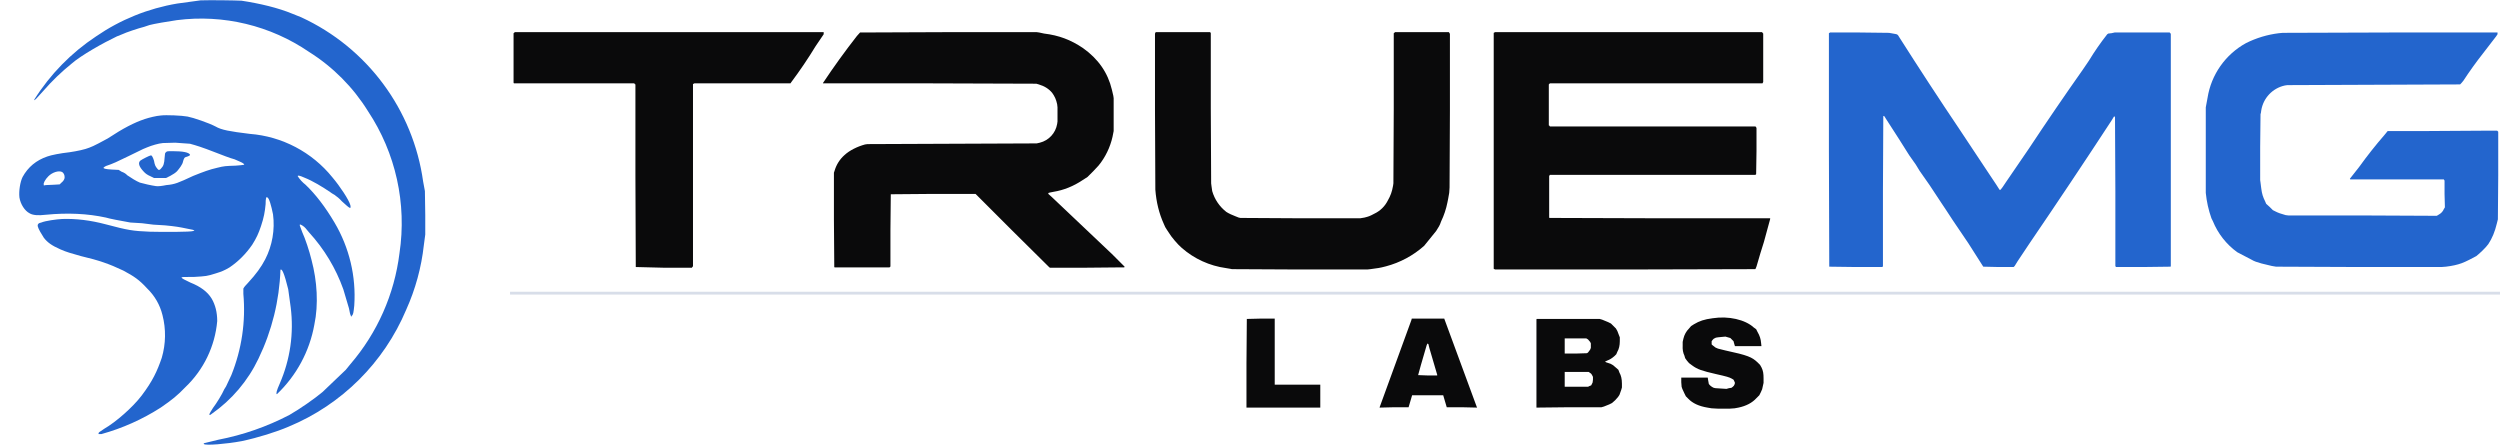
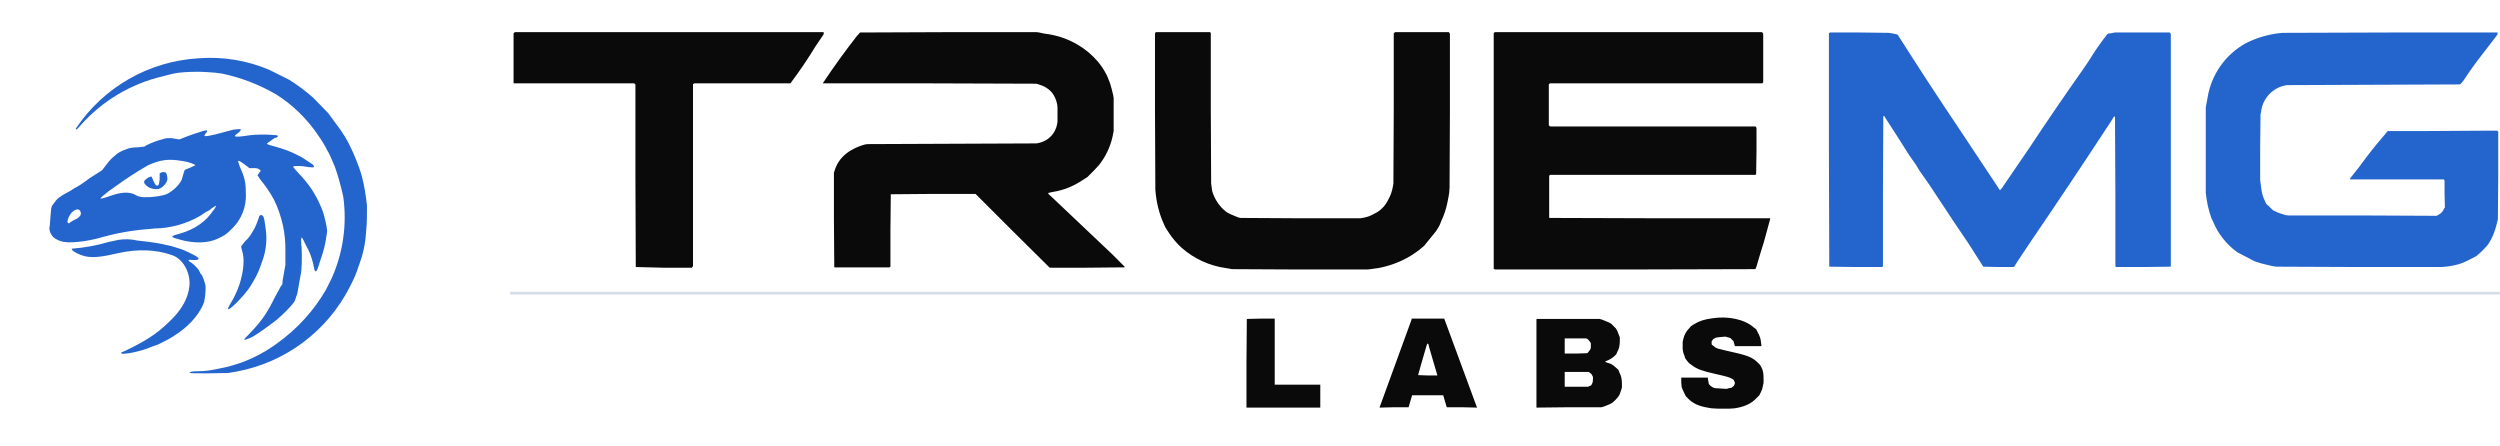
<svg xmlns="http://www.w3.org/2000/svg" aria-label="TrueMG Labs" viewBox="0 0 7078 1260">
-   <g fill="#2365CD">
-     <path d="m568 1-66 9a573 573 0 0 0-230 93A593 593 0 0 0 97 282v2l5-4 21-23a625 625 0 0 1 80-77c26-23 90-59 128-77l15-6c10-5 46-17 62-21l15-5c10-3 56-11 78-14a541 541 0 0 1 374 90 525 525 0 0 1 167 168 573 573 0 0 1 89 402 593 593 0 0 1-139 314l-13 16-66 63c-20 17-64 48-94 65a738 738 0 0 1-201 70l-41 10v2c4 5 64 0 107-8 47-10 98-26 133-41a618 618 0 0 0 333-331 608 608 0 0 0 50-183l4-30v-55l-1-68-5-27A604 604 0 0 0 853 49l-25-10c-41-17-92-29-144-37-18-1-89-2-116-1" />
-     <path d="M455 327c-13 1-33 6-45 10-30 10-61 26-105 55-9 5-42 23-52 26-12 5-35 10-56 13-27 3-52 8-63 12q-47 16-70 58c-7 14-11 40-9 58 3 19 15 38 29 45q13 8 46 4 92-9 170 8c9 3 41 9 69 14l33 2 32 4 33 2c31 3 42 5 61 9q24 4 22 6l-3 1c-6 3-86 3-123 2-48-2-61-4-125-21q-64-17-123-15c-17 1-47 5-59 10q-12 2-10 11c1 6 11 23 17 32 10 13 22 22 47 33 18 8 30 11 58 19 51 12 80 22 120 41 30 16 45 26 67 50q33 32 44 76a228 228 0 0 1-2 121c-13 38-26 66-57 107-25 33-73 75-106 94-13 9-16 10-16 13v2h8a614 614 0 0 0 168-75c32-22 47-34 70-58a294 294 0 0 0 90-187q0-37-16-64-17-28-60-45-24-11-25-14c0-2 5-2 36-2 33-2 36-2 61-10 16-5 24-8 39-17q37-25 64-64c12-19 18-32 25-53 8-24 11-40 13-62q0-24 5-19c5 2 11 23 16 48a218 218 0 0 1-22 127c-12 23-26 42-49 67q-10 10-13 16v15a497 497 0 0 1-34 230l-15 32-5 8c-6 14-22 40-32 53q-9 14-10 17-1 6 6 0a401 401 0 0 0 133-157 628 628 0 0 0 62-251c4-5 11 10 22 55l7 51a411 411 0 0 1-31 216q-13 29-8 30a359 359 0 0 0 106-197c12-57 8-123-8-183-6-25-18-61-26-78-8-21-8-21-7-22 1-2 12 5 16 10l10 12a474 474 0 0 1 97 161l16 54q3 17 5 20l1 4 2-3c4-3 5-9 7-29a407 407 0 0 0-56-235q-39-66-82-107a97 97 0 0 1-22-24q-1-5 19 4c23 9 51 26 73 41 6 5 14 8 15 10 2 1 11 8 18 16 24 22 26 23 24 11-4-15-29-53-51-79a334 334 0 0 0-234-123c-57-7-80-11-97-21-19-10-63-25-79-28s-61-5-76-3m83 80c18 5 32 9 73 25 18 7 41 16 53 19 11 5 22 9 25 12 6 4 2 4-22 6-29 1-32 1-52 6-22 5-38 11-68 23-43 20-52 24-76 26q-19 4-29 3c-14-2-36-7-46-10-10-4-26-14-36-21q-5-6-16-10l-8-5-20-1c-18-1-23-3-23-5q1-2 7-5c21-7 31-12 64-28l41-20 12-5c12-5 32-11 44-12l35-1zm-362 80q7 5 7 15 0 8-10 16l-4 4-16 1-23 1-6 1v-2c-2-4 4-15 13-24 11-11 29-17 39-12" />
-     <path d="M470 431c-3 2-3 3-4 16-1 16-3 23-10 30q-6 8-11 0c-5-6-7-10-9-22q-5-16-9-15c-3 0-25 11-30 15q-10 10 10 31 7 8 19 13l10 5h34l12-6q13-7 19-13c7-8 16-20 17-27q3-12 7-13 14-4 13-7-5-10-50-10c-13 0-16 0-18 3" />
+   <g fill="#2365cd">
+     <path d="M563 165a449 449 0 0 0-349 200q1 6 14-10a446 446 0 0 1 233-139l27-7 17-3c16-2 53-4 79-2l28 2q2 1 15 2a516 516 0 0 1 156 60 402 402 0 0 1 119 117c7 9 24 38 24 40l3 5c4 6 12 26 19 42q14 39 24 86a423 423 0 0 1-33 230l-16 32a486 486 0 0 1-137 151l-14 10a396 396 0 0 1-154 63q-31 7-56 7-24 0-25 4c0 2 10 2 51 2l58-1 24-4a453 453 0 0 0 320-239c15-30 15-29 27-64q14-37 18-75l2-24c2-12 2-56 2-68-3-27-8-59-14-81-8-32-33-90-49-115l-11-17-36-49-42-43a504 504 0 0 0-68-51l-56-28a426 426 0 0 0-200-33" />
+     <path d="m661 367-53 14q-26 6-29 4-1-1 3-7 8-8 2-9c-6 0-53 16-67 22-8 4-10 4-14 3l-18-3c-11 0-15 0-24 3-17 4-36 12-46 17l-6 4-19 2c-17 1-21 1-31 5-17 6-24 10-33 18-11 9-15 13-27 29l-10 13-36 23c-18 14-37 26-41 27l-14 9-20 11c-9 6-13 8-19 15l-12 16-2 7-2 21-2 28q-4 12 5 26c4 8 18 16 27 18 19 7 71 2 118-12 47-13 91-20 146-24a268 268 0 0 0 130-36l16-11q9-3 16-10l11-7c6-3-7 16-24 35-24 23-47 35-82 45-23 6-22 8 4 15 41 12 82 11 110-3 19-9 23-12 35-24a129 129 0 0 0 43-104c0-30-3-44-17-75l-5-15q-1-7 27 15l5 4h10q14-1 20 5c4 3 2 3-2 8l-5 7 7 11q24 29 40 59a316 316 0 0 1 32 146v38l-3 17-5 28c0 10-1 12-4 14l-17 31c-23 47-37 67-71 103-22 22-22 23 2 13 10-4 39-25 46-30l12-9c23-15 64-57 67-66l7-21 9-51c4-16 4-49 3-78-2-15-2-28 0-28q1-3 13 23c11 20 15 32 20 52 4 20 4 20 7 20s5-5 12-28c12-34 15-48 20-83q1-9-7-41c-1-4-4-16-8-25-16-40-36-70-67-102q-14-15-14-17c1-3 25-3 42 1l15 1q4-2-1-8l-32-21-16-8q-23-12-59-22c-19-5-23-6-23-9l21-15 7-2 3-3-2-3-30-2c-27 0-39 0-62 4q-35 5-26-3 15-11 15-15c-1-2-4-2-21 0m-144 89c16 2 35 9 36 12l-13 6-17 7-4 12-4 14c-4 12-20 29-35 38q-13 10-54 13c-28 1-32 0-48-9q-18-6-38-2c-8 1-30 8-44 13q-9 3-11 2-4 0 23-21l20-14a970 970 0 0 1 91-59c35-16 59-19 98-12M225 595c4 3 6 12 1 17-4 4-5 6-20 13l-8 5q-2 4-6 1c-4-5 5-25 14-32q13-10 19-4" />
+     <path d="m457 488-5 3v16q-1 13-3 16-7 9-15-12l-5-11q-1-1-10 3c-13 9-14 13-6 21 8 9 24 13 36 11 11-3 23-16 25-27 0-5-1-15-4-19-1-1-8-3-13-1M736 610q-3 2-3 6c-3 9-11 30-15 35-9 16-14 23-24 32l-11 14q-1 2 3 15c6 18 4 49-3 75-4 20-17 51-28 68-10 17-10 19-9 20 3 5 43-35 62-63 14-23 22-37 29-57l5-14a188 188 0 0 0 11-87c-3-23-5-40-9-43s-4-3-8-1M336 679l-28 6a504 504 0 0 1-104 19c-6 4 20 18 39 22 21 4 44 2 95-10 51-11 103-10 148 6 33 10 55 53 50 90q-6 51-56 98c-35 35-69 56-125 83l-12 5 1 3c4 1 4 1 22-1a308 308 0 0 0 68-20c14-4 20-8 42-19q65-37 92-85c4-6 8-16 10-21 2-9 5-32 4-46-2-9-8-28-12-32l-2-2-5-10c-5-8-19-21-26-24q-9-7 8-5 18 1 17-4 1-4-29-18c-18-9-25-10-47-17-40-9-36-9-97-16a141 141 0 0 0-53-2" />
  </g>
-   <g fill="#0A0A0B">
+   <g fill="#0a0a0b">
    <path d="m1456 93-2 1v140l1 2h341l1 2 2 1v258l1 259 80 2h79l1-2 2-2V238l2-1 2-1h272l2-3a1275 1275 0 0 0 69-102l23-34v-6h-875zM2435 92l-9 10a2135 2135 0 0 0-96 133v1h302l302 1 7 2q24 7 38 24c7 10 11 18 14 32l1 9v40l-1 7a66 66 0 0 1-49 53l-9 2-239 1-240 1-7 1c-22 6-44 17-58 30a94 94 0 0 0-28 44l-2 6v132l1 135 1 1h155l2-1 1-2V652l1-102 120-1h120l103 103 106 105 2 1h96l105-1h9l1-2-36-36-171-162-9-8v-2l1-1 4-1 10-2q43-7 82-33l14-9 16-16 15-16 7-9a199 199 0 0 0 35-84l1-5v-93l-1-7-4-17q-17-72-82-118c-34-23-68-36-110-41l-14-3-7-1h-249zM3271 93l-1 2v216l1 226q4 53 24 97l4 9 5 8 6 9c5 9 24 32 36 42a239 239 0 0 0 125 57l12 2 5 1 191 1h192l9-1c22-3 25-3 44-8a264 264 0 0 0 108-58l34-42 8-13 3-6 3-8a225 225 0 0 0 18-54l2-10 3-17 1-15 1-217V96l-1-2-2-3h-153l-1 2-2 1v213l-1 212-1 7c-3 17-7 28-15 42a81 81 0 0 1-38 37c-13 7-16 8-28 11l-12 2h-169l-170-1-5-1-10-4c-6-2-19-8-25-12a115 115 0 0 1-40-59l-2-14-1-8-1-212V94l-1-2-1-1h-154zM4231 92l-2 1v668l2 1 2 1h367l369-1c2 0 4-6 15-45l10-32 18-66-1-1h-311l-313-1-1-1V498l1-1 1-2h582l1-1 1-1 1-65v-65l-1-3-2-2h-582l-1-2-2-1V239l2-2 1-1h602l1-2 1-2V95l-2-2-1-2h-756z" />
  </g>
-   <g fill="#2365CD">
+   <g fill="#2365cd">
    <path d="m5180 93-2 1v330l1 331 75 1h75l1-1 1-1V541l1-212q2-3 6 5l38 59 29 46 19 27 11 18 28 40 33 50 14 21 19 29 44 65 42 66 44 1h42l3-3 8-13 34-51a21784 21784 0 0 0 233-349l6-10h2l1 1 1 211v211l1 2 1 1h76l78-1 1-1V95l-2-1-1-2h-156l-9 2-9 1-3 2a741 741 0 0 0-52 75l-17 25a9183 9183 0 0 0-153 224l-65 95c-16 24-16 25-20 18l-7-11-22-33-81-122a11947 11947 0 0 1-172-263c-4-7-5-8-12-9l-11-2-6-1-83-1h-84zM6463 93l-11 1a285 285 0 0 0-93 28 215 215 0 0 0-109 155l-5 27v242a304 304 0 0 0 16 72l4 8a203 203 0 0 0 69 88l42 22q8 5 27 10l29 7 12 2 236 1h232l13-1q26-3 45-10c11-4 30-14 41-20 9-7 27-24 34-34q16-24 24-58l3-12 1-124V373l-2-2-1-1h-40l-155 1h-115l-9 11a1261 1261 0 0 0-72 91l-26 33 1 2h265l1 2 1 1v38l1 38-3 5q-4 10-15 16l-5 3-210-1h-210l-8-1q-19-5-30-11l-6-3-9-9-10-9-3-7c-6-12-9-21-11-37l-2-16-1-7v-93l1-94 1-3 1-7a86 86 0 0 1 67-71l7-1 244-1 245-1 3-3 6-7a1102 1102 0 0 1 56-78l37-48 4-6v-5h-304z" />
  </g>
-   <path fill="#D8DEE9" d="M1444 826h5634v8H1444z" />
-   <g fill="#0A0A0B">
+   <path fill="#d8dee9" d="M1444 826h5634v8H1444z" />
+   <g fill="#0a0a0b">
    <path d="m3530 903-1 126v125h209v-65h-129V902h-39zM3996 906l-90 247v1l41-1h41l5-17 5-17h88l5 17 5 17h43l43 1-1-2-91-247-1-3h-92zm51 80 22 75v2h-27l-27-1 8-29 16-55 2-5h1l2 1zM4351 903l-1 1v250l92-1h92l7-2 15-6 8-4 9-8 8-9 4-6 5-14 2-7v-11q0-19-7-31l-3-8-8-7-7-6-7-4-12-4-4-2 6-3q11-4 21-13l5-5 3-7q7-12 7-30v-11l-2-5-5-13-4-7-7-7-7-7-8-4-17-7-7-2h-89zm145 58 6 7 2 4v13l-2 5-6 8-3 2-32 1h-31v-43h61zm6 95q4 2 6 7l2 4v8l-1 8-2 4-2 4-5 2-4 2h-66v-42h68zM4849 901c-24 3-38 8-53 17l-8 5-6 7q-12 12-16 29l-2 9v10q-1 17 5 29l2 7 5 7 6 7 8 6c16 12 29 16 68 25 31 7 38 9 45 13l5 3 2 4 2 5-1 4-2 4-3 3-4 3-7 1-7 2-16-1-15-1-5-1q-9-4-14-11l-2-11-1-7h-75v13l1 13 2 6 6 13 4 8 7 7q18 19 54 25l12 2 18 1h33l14-1 11-2q33-7 51-27l8-8 4-8 4-9 2-9 2-9v-12c0-14-1-22-6-32l-4-7-7-7c-16-15-27-20-92-34l-20-5-7-3-9-7-2-2v-9l3-4 3-3 6-3 6-1 10-1 11-1 7 2 7 2 4 4 5 5 1 4 2 7 1 3h75l-1-9q-1-16-10-31l-4-8-7-5c-24-22-71-33-116-26" />
  </g>
</svg>
